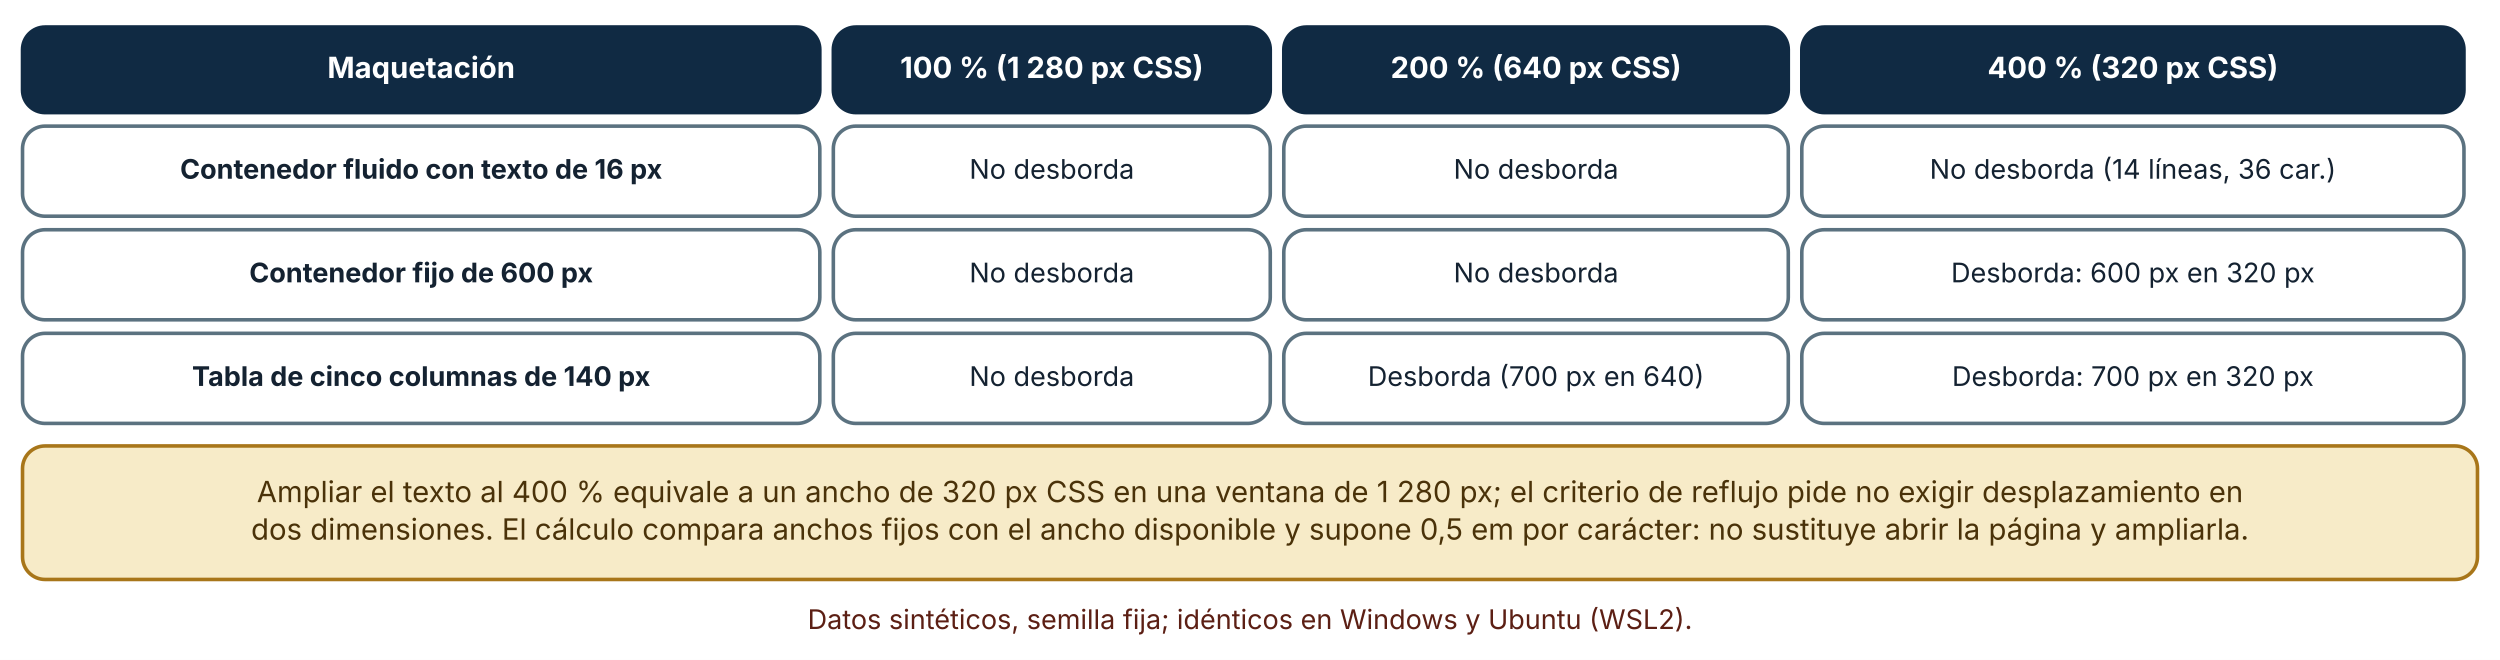
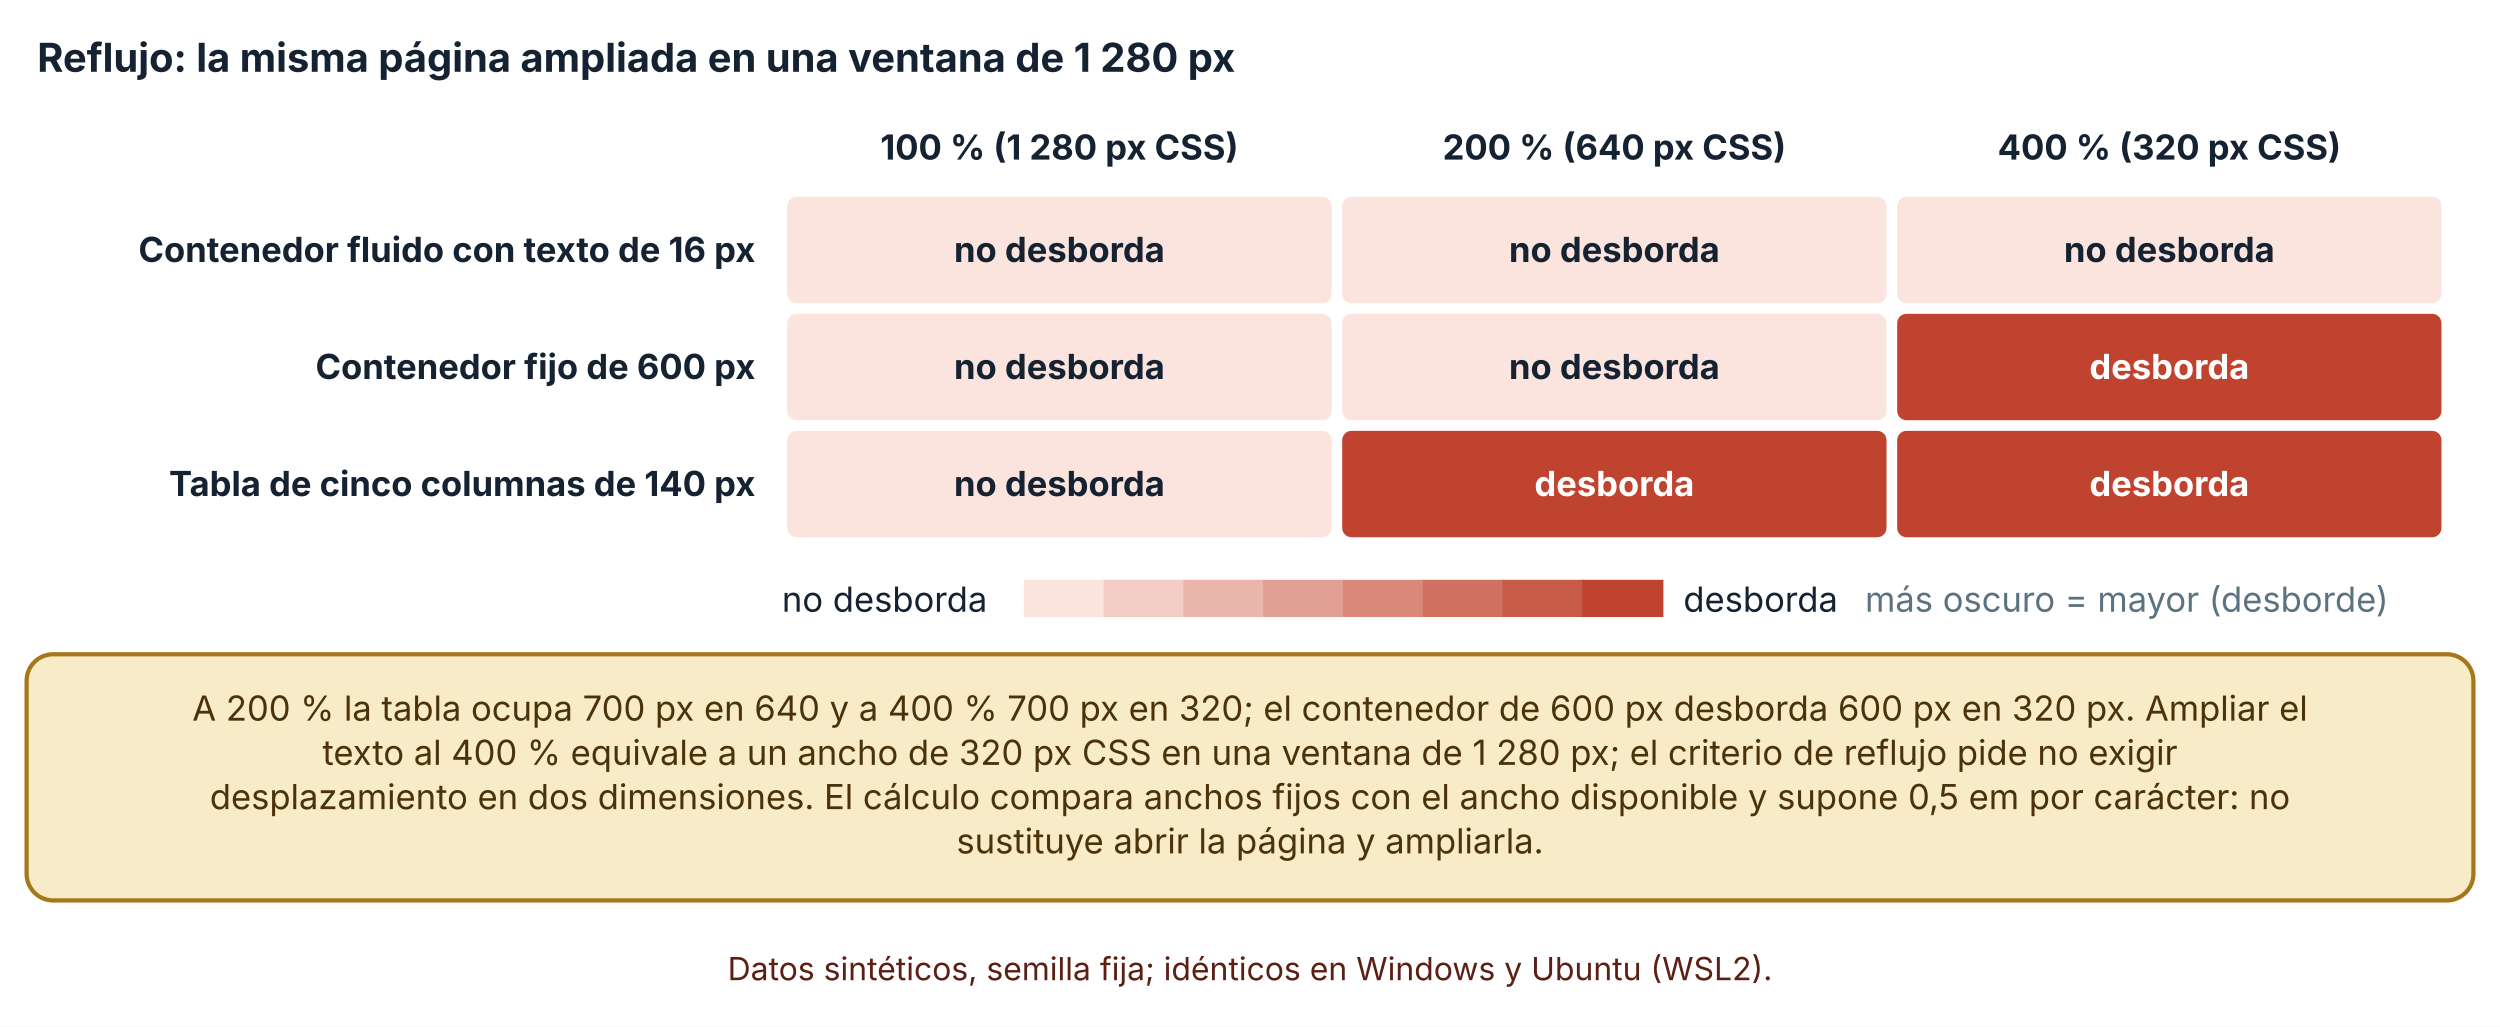
- <svg xmlns="http://www.w3.org/2000/svg" viewBox="0 0 1110 293" width="1110" height="293" role="img" aria-labelledby="t d" font-family="Inter, 'Segoe UI', system-ui, -apple-system, sans-serif">
+ <svg xmlns="http://www.w3.org/2000/svg" viewBox="0 0 940 386" width="940" height="386" role="img" aria-labelledby="t d" font-family="Inter, 'Segoe UI', system-ui, -apple-system, sans-serif">
  <defs>
    <marker id="arrow" viewBox="0 0 10 10" refX="9" refY="5" markerWidth="8" markerHeight="8" orient="auto-start-reverse">
      <path d="M0,0 L10,5 L0,10 z" fill="#32505f" />
    </marker>
    <marker id="arrow-coral" viewBox="0 0 10 10" refX="9" refY="5" markerWidth="8" markerHeight="8" orient="auto-start-reverse">
      <path d="M0,0 L10,5 L0,10 z" fill="#c0432f" />
    </marker>
  </defs>
-   <rect width="1110" height="293" fill="#ffffff" />
-   <rect x="10" y="12" width="354" height="38" rx="10" fill="#102a43" stroke="#102a43" stroke-width="1.6" />
-   <text x="187" y="34.64" font-size="13" text-anchor="middle" font-weight="700" fill="#ffffff">
-     <tspan x="187" dy="0">Maquetación</tspan>
+   <rect width="940" height="386" fill="#ffffff" />
+   <text x="14" y="27" font-size="15" text-anchor="start" font-weight="700" fill="#142231">
+     <tspan x="14" dy="0">Reflujo: la misma página ampliada en una ventana de 1 280 px</tspan>
  </text>
-   <rect x="370" y="12" width="194" height="38" rx="10" fill="#102a43" stroke="#102a43" stroke-width="1.6" />
-   <text x="467" y="34.64" font-size="13" text-anchor="middle" font-weight="700" fill="#ffffff">
-     <tspan x="467" dy="0">100 % (1 280 px CSS)</tspan>
+   <text x="398.333" y="60" font-size="13" text-anchor="middle" font-weight="700" fill="#142231">
+     <tspan x="398.333" dy="0">100 % (1 280 px CSS)</tspan>
  </text>
-   <rect x="570" y="12" width="224" height="38" rx="10" fill="#102a43" stroke="#102a43" stroke-width="1.6" />
-   <text x="682" y="34.64" font-size="13" text-anchor="middle" font-weight="700" fill="#ffffff">
-     <tspan x="682" dy="0">200 % (640 px CSS)</tspan>
+   <text x="607" y="60" font-size="13" text-anchor="middle" font-weight="700" fill="#142231">
+     <tspan x="607" dy="0">200 % (640 px CSS)</tspan>
  </text>
-   <rect x="800" y="12" width="294" height="38" rx="10" fill="#102a43" stroke="#102a43" stroke-width="1.6" />
-   <text x="947" y="34.64" font-size="13" text-anchor="middle" font-weight="700" fill="#ffffff">
-     <tspan x="947" dy="0">400 % (320 px CSS)</tspan>
+   <text x="815.667" y="60" font-size="13" text-anchor="middle" font-weight="700" fill="#142231">
+     <tspan x="815.667" dy="0">400 % (320 px CSS)</tspan>
  </text>
-   <rect x="10" y="56" width="354" height="40" rx="10" fill="#ffffff" stroke="#5b7280" stroke-width="1.6" />
-   <text x="187" y="79.36" font-size="12" text-anchor="middle" font-weight="700" fill="#142231">
-     <tspan x="187" dy="0">Contenedor fluido con texto de 16 px</tspan>
+   <text x="284" y="98.5" font-size="13" text-anchor="end" font-weight="700" fill="#142231">
+     <tspan x="284" dy="0">Contenedor fluido con texto de 16 px</tspan>
  </text>
-   <rect x="370" y="56" width="194" height="40" rx="10" fill="#ffffff" stroke="#5b7280" stroke-width="1.6" />
-   <text x="467" y="79.36" font-size="12" text-anchor="middle" font-weight="400" fill="#142231">
-     <tspan x="467" dy="0">No desborda</tspan>
+   <text x="284" y="142.5" font-size="13" text-anchor="end" font-weight="700" fill="#142231">
+     <tspan x="284" dy="0">Contenedor fijo de 600 px</tspan>
  </text>
-   <rect x="570" y="56" width="224" height="40" rx="10" fill="#ffffff" stroke="#5b7280" stroke-width="1.6" />
-   <text x="682" y="79.36" font-size="12" text-anchor="middle" font-weight="400" fill="#142231">
-     <tspan x="682" dy="0">No desborda</tspan>
+   <text x="284" y="186.5" font-size="13" text-anchor="end" font-weight="700" fill="#142231">
+     <tspan x="284" dy="0">Tabla de cinco columnas de 140 px</tspan>
  </text>
-   <rect x="800" y="56" width="294" height="40" rx="10" fill="#ffffff" stroke="#5b7280" stroke-width="1.6" />
-   <text x="947" y="79.36" font-size="12" text-anchor="middle" font-weight="400" fill="#142231">
-     <tspan x="947" dy="0">No desborda (14 líneas, 36 car.)</tspan>
+   <rect x="295.5" y="73.5" width="205.667" height="41" rx="4" fill="#fbe4de" stroke="#ffffff" stroke-width="1" />
+   <text x="398.333" y="98.5" font-size="13" text-anchor="middle" font-weight="700" fill="#142231">
+     <tspan x="398.333" dy="0">no desborda</tspan>
  </text>
-   <rect x="10" y="102" width="354" height="40" rx="10" fill="#ffffff" stroke="#5b7280" stroke-width="1.6" />
-   <text x="187" y="125.36" font-size="12" text-anchor="middle" font-weight="700" fill="#142231">
-     <tspan x="187" dy="0">Contenedor fijo de 600 px</tspan>
+   <rect x="504.167" y="73.5" width="205.667" height="41" rx="4" fill="#fbe4de" stroke="#ffffff" stroke-width="1" />
+   <text x="607" y="98.5" font-size="13" text-anchor="middle" font-weight="700" fill="#142231">
+     <tspan x="607" dy="0">no desborda</tspan>
  </text>
-   <rect x="370" y="102" width="194" height="40" rx="10" fill="#ffffff" stroke="#5b7280" stroke-width="1.6" />
-   <text x="467" y="125.36" font-size="12" text-anchor="middle" font-weight="400" fill="#142231">
-     <tspan x="467" dy="0">No desborda</tspan>
+   <rect x="712.833" y="73.5" width="205.667" height="41" rx="4" fill="#fbe4de" stroke="#ffffff" stroke-width="1" />
+   <text x="815.667" y="98.5" font-size="13" text-anchor="middle" font-weight="700" fill="#142231">
+     <tspan x="815.667" dy="0">no desborda</tspan>
  </text>
-   <rect x="570" y="102" width="224" height="40" rx="10" fill="#ffffff" stroke="#5b7280" stroke-width="1.6" />
-   <text x="682" y="125.36" font-size="12" text-anchor="middle" font-weight="400" fill="#142231">
-     <tspan x="682" dy="0">No desborda</tspan>
+   <rect x="295.5" y="117.5" width="205.667" height="41" rx="4" fill="#fbe4de" stroke="#ffffff" stroke-width="1" />
+   <text x="398.333" y="142.5" font-size="13" text-anchor="middle" font-weight="700" fill="#142231">
+     <tspan x="398.333" dy="0">no desborda</tspan>
  </text>
-   <rect x="800" y="102" width="294" height="40" rx="10" fill="#ffffff" stroke="#5b7280" stroke-width="1.6" />
-   <text x="947" y="125.36" font-size="12" text-anchor="middle" font-weight="400" fill="#142231">
-     <tspan x="947" dy="0">Desborda: 600 px en 320 px</tspan>
+   <rect x="504.167" y="117.5" width="205.667" height="41" rx="4" fill="#fbe4de" stroke="#ffffff" stroke-width="1" />
+   <text x="607" y="142.5" font-size="13" text-anchor="middle" font-weight="700" fill="#142231">
+     <tspan x="607" dy="0">no desborda</tspan>
  </text>
-   <rect x="10" y="148" width="354" height="40" rx="10" fill="#ffffff" stroke="#5b7280" stroke-width="1.6" />
-   <text x="187" y="171.36" font-size="12" text-anchor="middle" font-weight="700" fill="#142231">
-     <tspan x="187" dy="0">Tabla de cinco columnas de 140 px</tspan>
+   <rect x="712.833" y="117.5" width="205.667" height="41" rx="4" fill="#c0432f" stroke="#ffffff" stroke-width="1" />
+   <text x="815.667" y="142.5" font-size="13" text-anchor="middle" font-weight="700" fill="#ffffff">
+     <tspan x="815.667" dy="0">desborda</tspan>
  </text>
-   <rect x="370" y="148" width="194" height="40" rx="10" fill="#ffffff" stroke="#5b7280" stroke-width="1.6" />
-   <text x="467" y="171.36" font-size="12" text-anchor="middle" font-weight="400" fill="#142231">
-     <tspan x="467" dy="0">No desborda</tspan>
+   <rect x="295.5" y="161.5" width="205.667" height="41" rx="4" fill="#fbe4de" stroke="#ffffff" stroke-width="1" />
+   <text x="398.333" y="186.5" font-size="13" text-anchor="middle" font-weight="700" fill="#142231">
+     <tspan x="398.333" dy="0">no desborda</tspan>
  </text>
-   <rect x="570" y="148" width="224" height="40" rx="10" fill="#ffffff" stroke="#5b7280" stroke-width="1.6" />
-   <text x="682" y="171.36" font-size="12" text-anchor="middle" font-weight="400" fill="#142231">
-     <tspan x="682" dy="0">Desborda (700 px en 640)</tspan>
+   <rect x="504.167" y="161.5" width="205.667" height="41" rx="4" fill="#c0432f" stroke="#ffffff" stroke-width="1" />
+   <text x="607" y="186.5" font-size="13" text-anchor="middle" font-weight="700" fill="#ffffff">
+     <tspan x="607" dy="0">desborda</tspan>
  </text>
-   <rect x="800" y="148" width="294" height="40" rx="10" fill="#ffffff" stroke="#5b7280" stroke-width="1.6" />
-   <text x="947" y="171.36" font-size="12" text-anchor="middle" font-weight="400" fill="#142231">
-     <tspan x="947" dy="0">Desborda: 700 px en 320 px</tspan>
+   <rect x="712.833" y="161.5" width="205.667" height="41" rx="4" fill="#c0432f" stroke="#ffffff" stroke-width="1" />
+   <text x="815.667" y="186.5" font-size="13" text-anchor="middle" font-weight="700" fill="#ffffff">
+     <tspan x="815.667" dy="0">desborda</tspan>
  </text>
-   <rect x="10" y="198" width="1090" height="59.28" rx="10" fill="#f7ebc8" stroke="#a8761a" stroke-width="1.6" />
-   <text x="555" y="222.96" font-size="13" text-anchor="middle" font-weight="400" fill="#4a3209">
-     <tspan x="555" dy="0">Ampliar el texto al 400 % equivale a un ancho de 320 px CSS en una ventana de 1 280 px; el criterio de reflujo pide no exigir desplazamiento en</tspan>
+   <text x="294" y="230" font-size="13" text-anchor="start" font-weight="400" fill="#142231">
+     <tspan x="294" dy="0">no desborda</tspan>
  </text>
-   <text x="555" y="239.6" font-size="13" text-anchor="middle" font-weight="400" fill="#4a3209">
-     <tspan x="555" dy="0">dos dimensiones. El cálculo compara anchos fijos con el ancho disponible y supone 0,5 em por carácter: no sustituye abrir la página y ampliarla.</tspan>
+   <rect x="384.94" y="218" width="30.5" height="14" fill="#fbe4de" />
+   <rect x="414.94" y="218" width="30.5" height="14" fill="#f3cdc5" />
+   <rect x="444.94" y="218" width="30.5" height="14" fill="#eab6ac" />
+   <rect x="474.94" y="218" width="30.5" height="14" fill="#e29f93" />
+   <rect x="504.94" y="218" width="30.5" height="14" fill="#d9887a" />
+   <rect x="534.94" y="218" width="30.5" height="14" fill="#d17161" />
+   <rect x="564.94" y="218" width="30.5" height="14" fill="#c85a48" />
+   <rect x="594.94" y="218" width="30.5" height="14" fill="#c0432f" />
+   <text x="632.94" y="230" font-size="13" text-anchor="start" font-weight="400" fill="#142231">
+     <tspan x="632.94" dy="0">desborda</tspan>
  </text>
-   <text x="555" y="279.28" font-size="12" text-anchor="middle" font-weight="400" fill="#5c1f14">
-     <tspan x="555" dy="0">Datos sintéticos, semilla fija; idénticos en Windows y Ubuntu (WSL2).</tspan>
+   <text x="701.26" y="230" font-size="13" text-anchor="start" font-weight="400" fill="#5b7280">
+     <tspan x="701.26" dy="0">más oscuro = mayor (desborde)</tspan>
+   </text>
+   <rect x="10" y="246" width="920" height="92.56" rx="10" fill="#f7ebc8" stroke="#a8761a" stroke-width="1.6" />
+   <text x="470" y="270.96" font-size="13" text-anchor="middle" font-weight="400" fill="#4a3209">
+     <tspan x="470" dy="0">A 200 % la tabla ocupa 700 px en 640 y a 400 % 700 px en 320; el contenedor de 600 px desborda 600 px en 320 px. Ampliar el</tspan>
+   </text>
+   <text x="470" y="287.6" font-size="13" text-anchor="middle" font-weight="400" fill="#4a3209">
+     <tspan x="470" dy="0">texto al 400 % equivale a un ancho de 320 px CSS en una ventana de 1 280 px; el criterio de reflujo pide no exigir</tspan>
+   </text>
+   <text x="470" y="304.24" font-size="13" text-anchor="middle" font-weight="400" fill="#4a3209">
+     <tspan x="470" dy="0">desplazamiento en dos dimensiones. El cálculo compara anchos fijos con el ancho disponible y supone 0,5 em por carácter: no</tspan>
+   </text>
+   <text x="470" y="320.88" font-size="13" text-anchor="middle" font-weight="400" fill="#4a3209">
+     <tspan x="470" dy="0">sustituye abrir la página y ampliarla.</tspan>
+   </text>
+   <text x="470" y="368.56" font-size="12" text-anchor="middle" font-weight="400" fill="#5c1f14">
+     <tspan x="470" dy="0">Datos sintéticos, semilla fija; idénticos en Windows y Ubuntu (WSL2).</tspan>
  </text>
</svg>
